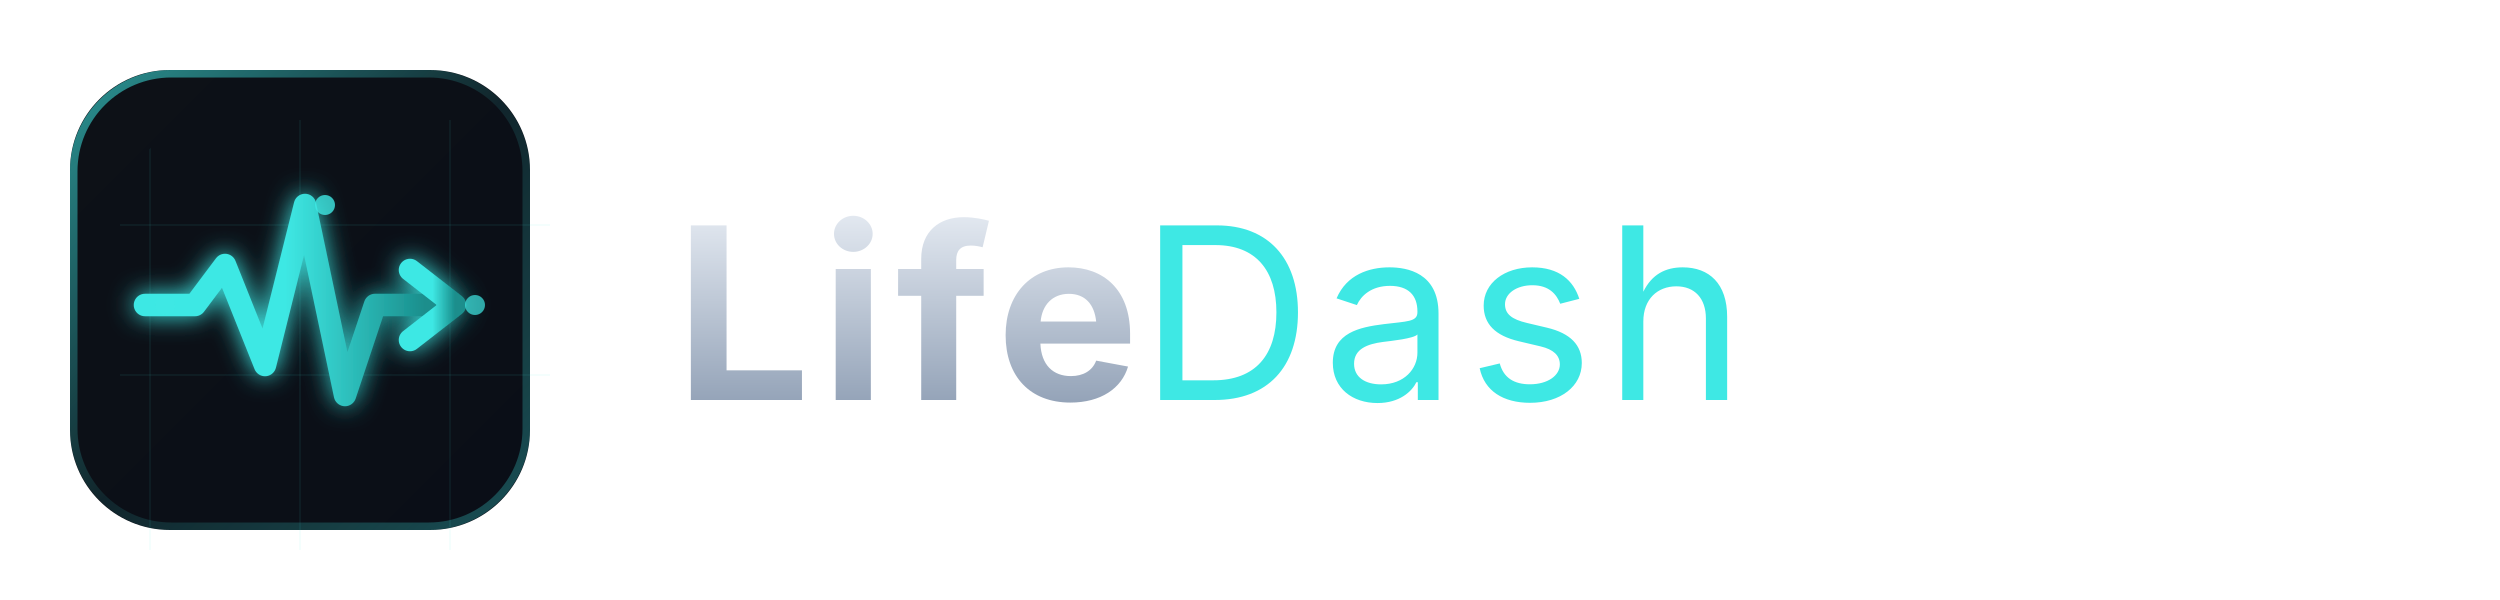
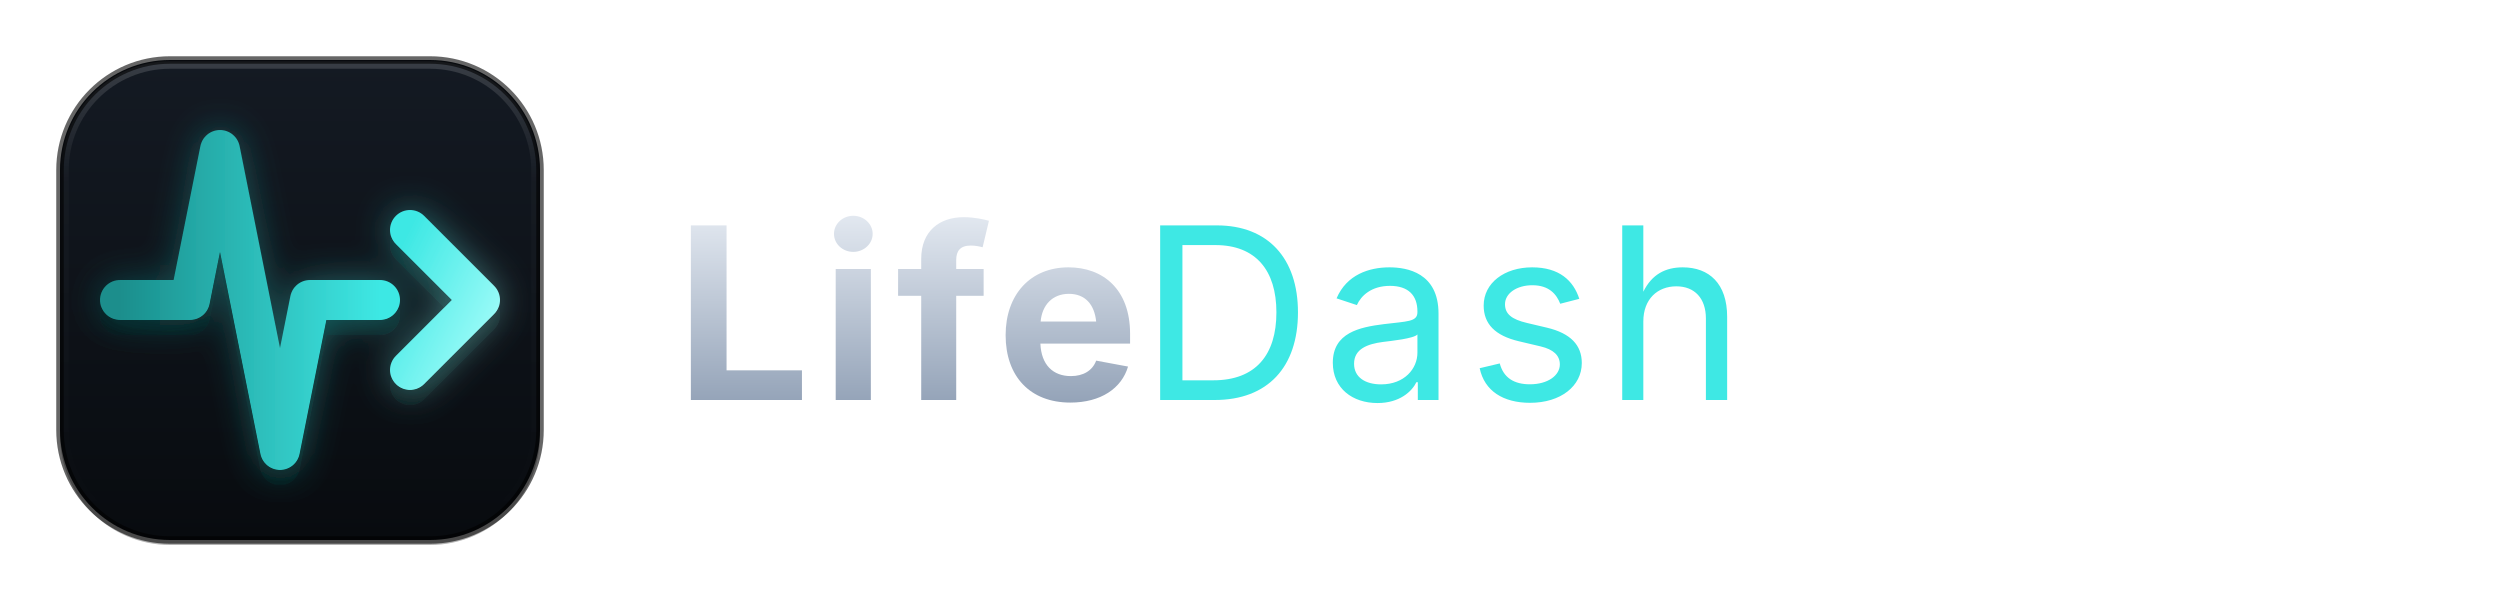
<svg xmlns="http://www.w3.org/2000/svg" viewBox="0 0 500 120" fill="none">
  <defs>
-     <linearGradient id="logo-bg-grad" x1="0%" y1="0%" x2="100%" y2="100%">
-       <stop offset="0%" stop-color="#0d1117" />
-       <stop offset="100%" stop-color="#0a0e17" />
+     <linearGradient id="logo-base-bg" x1="0%" y1="0%" x2="0%" y2="100%">
+       <stop offset="0%" stop-color="#141a23" />
+       <stop offset="100%" stop-color="#080b0f" />
+     </linearGradient>
+     <linearGradient id="logo-rim-light" x1="0%" y1="0%" x2="0%" y2="100%">
+       <stop offset="0%" stop-color="#ffffff" stop-opacity="0.15" />
+       <stop offset="25%" stop-color="#ffffff" stop-opacity="0.02" />
+       <stop offset="100%" stop-color="#ffffff" stop-opacity="0.0" />
    </linearGradient>
    <linearGradient id="logo-pulse-grad" x1="0%" y1="0%" x2="100%" y2="0%">
+       <stop offset="0%" stop-color="#1a8e8c" />
+       <stop offset="100%" stop-color="#3ee8e4" />
+     </linearGradient>
+     <linearGradient id="logo-chev-grad" x1="0%" y1="0%" x2="100%" y2="100%">
      <stop offset="0%" stop-color="#3ee8e4" />
-       <stop offset="50%" stop-color="#3ee8e4" />
-       <stop offset="100%" stop-color="#1a8e8c" />
+       <stop offset="100%" stop-color="#a0fcf9" />
    </linearGradient>
-     <linearGradient id="logo-border-grad" x1="0%" y1="0%" x2="100%" y2="100%">
-       <stop offset="0%" stop-color="#3ee8e4" stop-opacity="0.6" />
-       <stop offset="50%" stop-color="#3ee8e4" stop-opacity="0.1" />
-       <stop offset="100%" stop-color="#3ee8e4" stop-opacity="0.3" />
-     </linearGradient>
-     <filter id="logo-glow" x="-20%" y="-20%" width="140%" height="140%">
-       <feGaussianBlur in="SourceGraphic" stdDeviation="2.5" result="blur" />
+     <filter id="logo-ambient-glow" x="-30%" y="-30%" width="160%" height="160%">
+       <feGaussianBlur in="SourceGraphic" stdDeviation="3.5" result="blur" />
+       <feComponentTransfer in="blur" result="glow">
+         <feFuncA type="linear" slope="0.4" />
+       </feComponentTransfer>
      <feMerge>
-         <feMergeNode in="blur" />
+         <feMergeNode in="glow" />
        <feMergeNode in="SourceGraphic" />
      </feMerge>
    </filter>
-     <clipPath id="logo-container-clip">
-       <rect x="14" y="14" width="92" height="92" rx="20" />
-     </clipPath>
    <linearGradient id="logo-text-grad" x1="0" y1="0" x2="0" y2="100%">
      <stop offset="0%" stop-color="#e2e8f0" />
      <stop offset="100%" stop-color="#94a3b8" />
    </linearGradient>
  </defs>
  <g transform="translate(10, 10)">
-     <rect x="4" y="4" width="92" height="92" rx="20" fill="url(#logo-bg-grad)" />
-     <g clip-path="url(#logo-container-clip)">
-       <line x1="20" y1="0" x2="20" y2="100" stroke="#3ee8e4" stroke-width="0.3" opacity="0.08" />
-       <line x1="50" y1="0" x2="50" y2="100" stroke="#3ee8e4" stroke-width="0.3" opacity="0.08" />
-       <line x1="80" y1="0" x2="80" y2="100" stroke="#3ee8e4" stroke-width="0.3" opacity="0.08" />
-       <line x1="0" y1="35" x2="100" y2="35" stroke="#3ee8e4" stroke-width="0.3" opacity="0.08" />
-       <line x1="0" y1="65" x2="100" y2="65" stroke="#3ee8e4" stroke-width="0.3" opacity="0.08" />
+     <rect x="2" y="3" width="96" height="96" rx="22" fill="#000000" opacity="0.3" />
+     <rect x="2" y="2" width="96" height="96" rx="22" fill="url(#logo-base-bg)" />
+     <rect x="3" y="3" width="94" height="94" rx="21" stroke="url(#logo-rim-light)" stroke-width="1.5" fill="none" />
+     <rect x="2" y="2" width="96" height="96" rx="22" stroke="#000000" stroke-width="1.5" stroke-opacity="0.6" fill="none" />
+     <g filter="url(#logo-ambient-glow)">
+       <g transform="translate(0, 3)" opacity="0.35">
+         <path d="M 14 50 L 28 50 L 34 20 L 46 80 L 52 50 L 66 50" stroke="#000" stroke-width="8" stroke-linecap="round" stroke-linejoin="round" fill="none" />
+         <path d="M 72 36 L 86 50 L 72 64" stroke="#000" stroke-width="8" stroke-linecap="round" stroke-linejoin="round" fill="none" />
+       </g>
+       <path d="M 14 50 L 28 50 L 34 20 L 46 80 L 52 50 L 66 50" stroke="url(#logo-pulse-grad)" stroke-width="8" stroke-linecap="round" stroke-linejoin="round" fill="none" />
+       <path d="M 72 36 L 86 50 L 72 64" stroke="url(#logo-chev-grad)" stroke-width="8" stroke-linecap="round" stroke-linejoin="round" fill="none" />
    </g>
-     <rect x="4.75" y="4.75" width="90.5" height="90.5" rx="19.5" stroke="url(#logo-border-grad)" stroke-width="1.5" fill="none" />
-     <g transform="translate(5, 1)" filter="url(#logo-glow)">
-       <polyline points="14,50 24,50 30,42 38,62 46,30 54,68 60,50 70,50" stroke="url(#logo-pulse-grad)" stroke-width="4.5" stroke-linecap="round" stroke-linejoin="round" fill="none" />
-       <polyline points="67,43 76,50 67,57" stroke="url(#logo-pulse-grad)" stroke-width="4.5" stroke-linecap="round" stroke-linejoin="round" fill="none" />
-     </g>
-     <circle cx="23" cy="51" r="2" fill="#3ee8e4" opacity="0.7" />
-     <circle cx="55" cy="31" r="2" fill="#3ee8e4" opacity="0.8" />
-     <circle cx="85" cy="51" r="2" fill="#3ee8e4" opacity="0.7" />
  </g>
  <text x="135" y="80" font-family="'Orbitron', 'Inter', sans-serif" font-size="48" font-weight="700" fill="url(#logo-text-grad)" letter-spacing="2">
    Life<tspan font-weight="400" fill="#3ee8e4">Dash</tspan>
  </text>
</svg>
